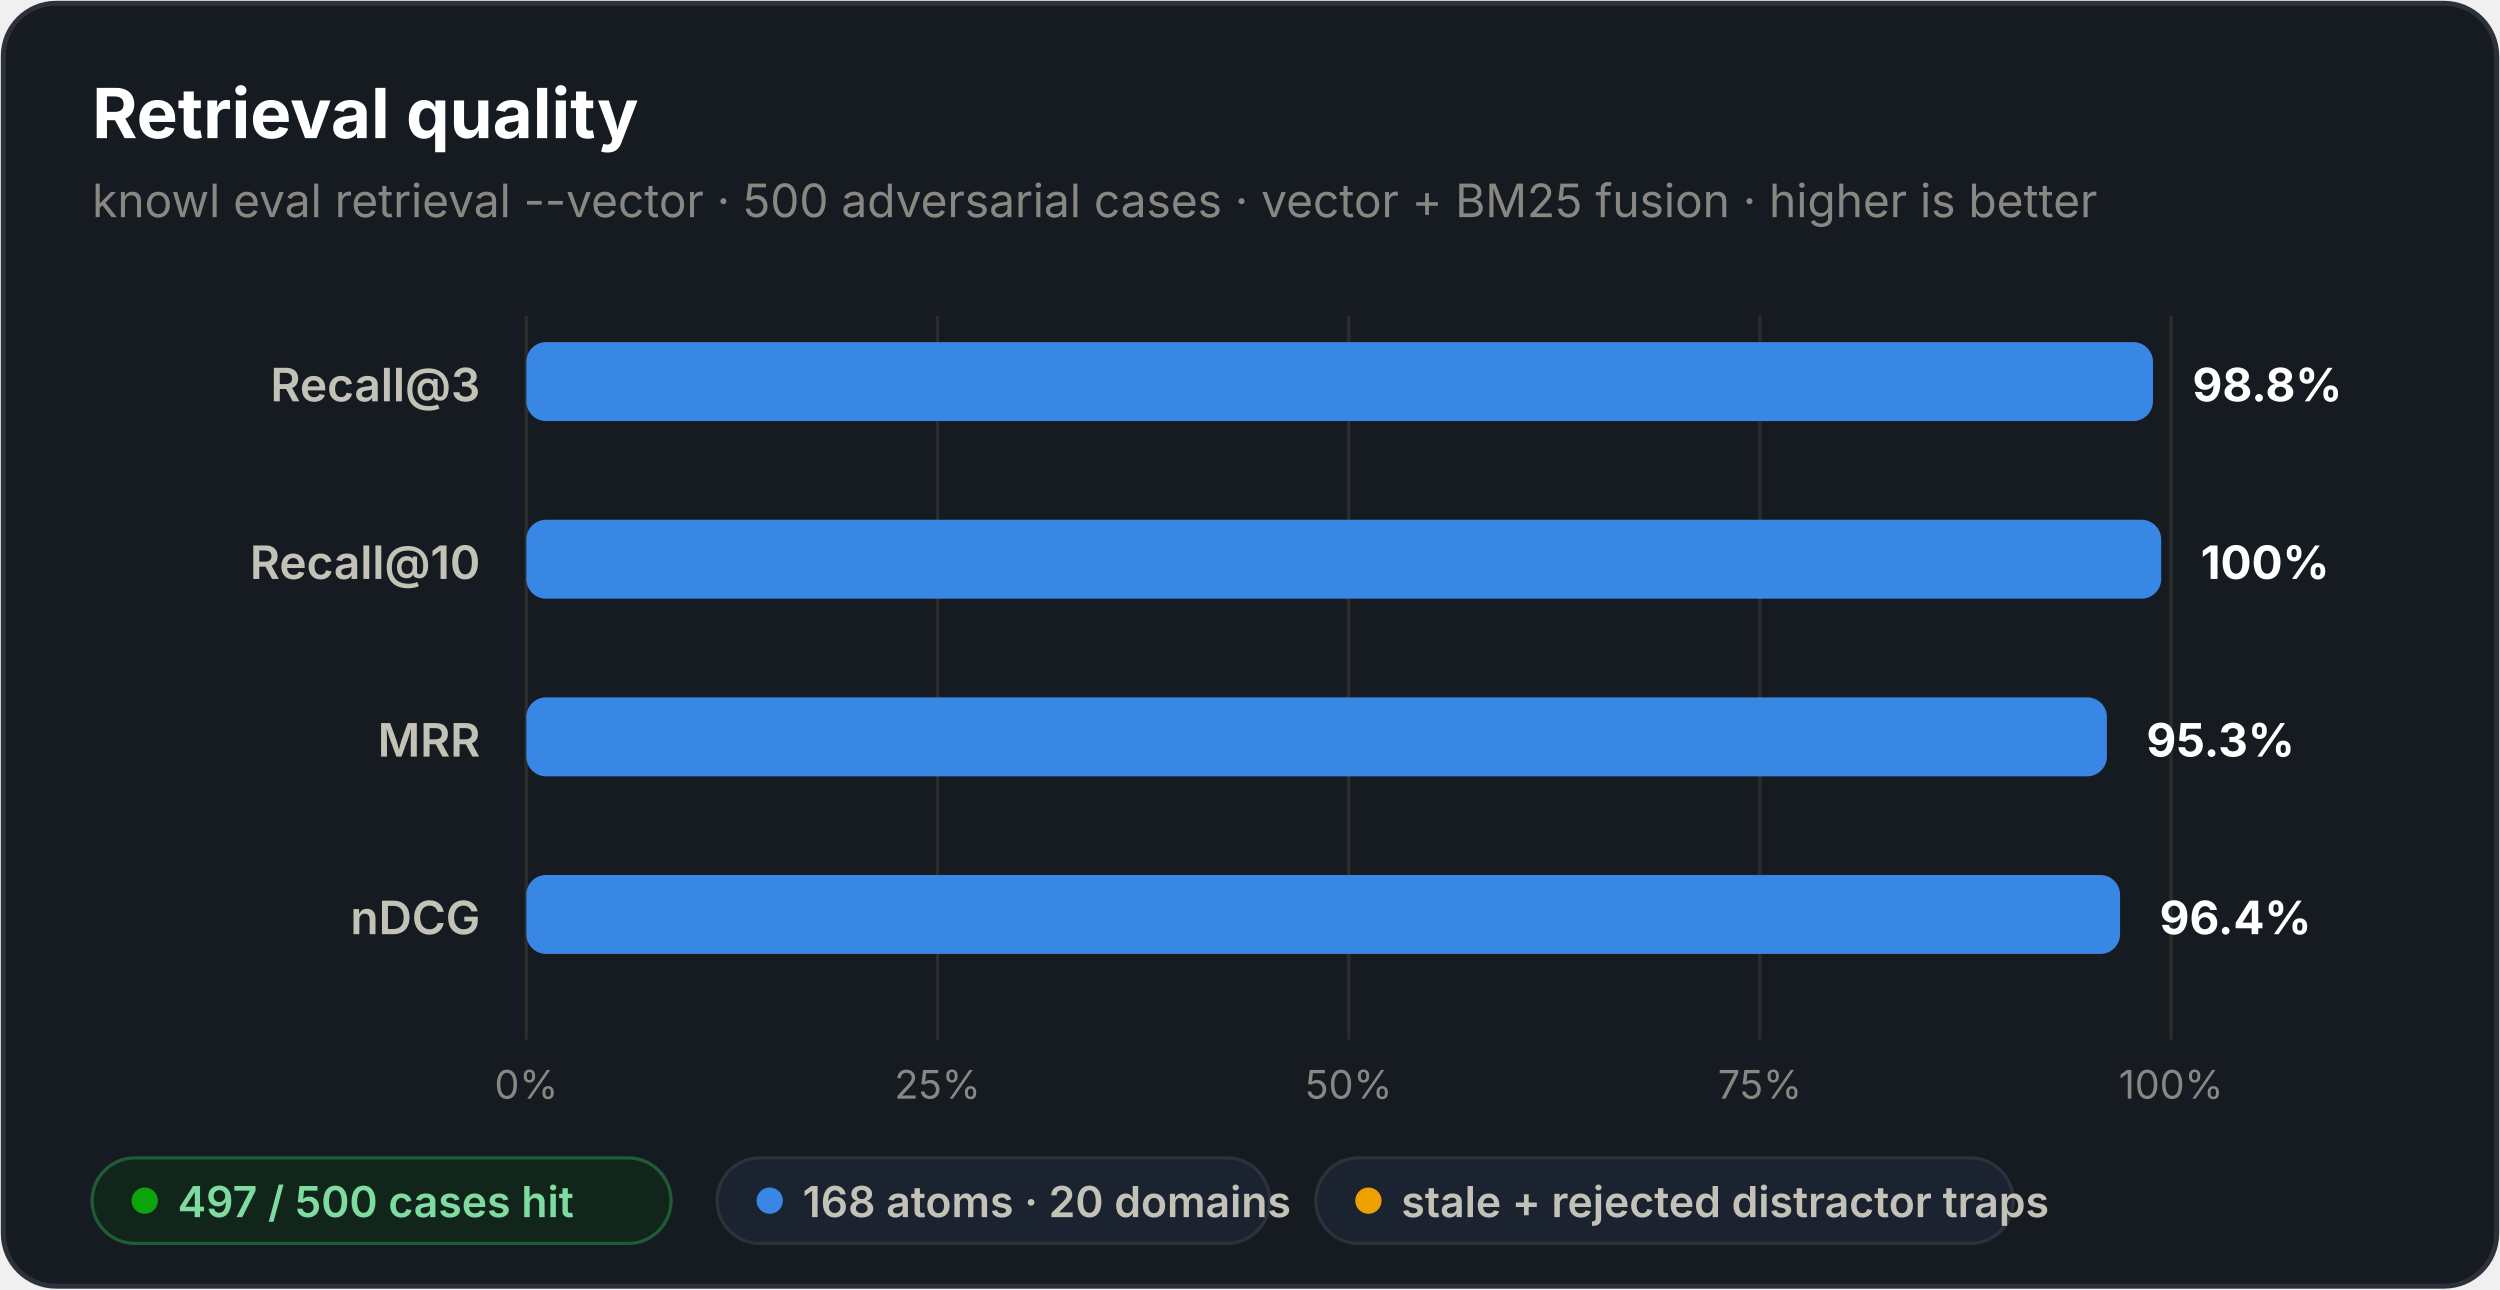
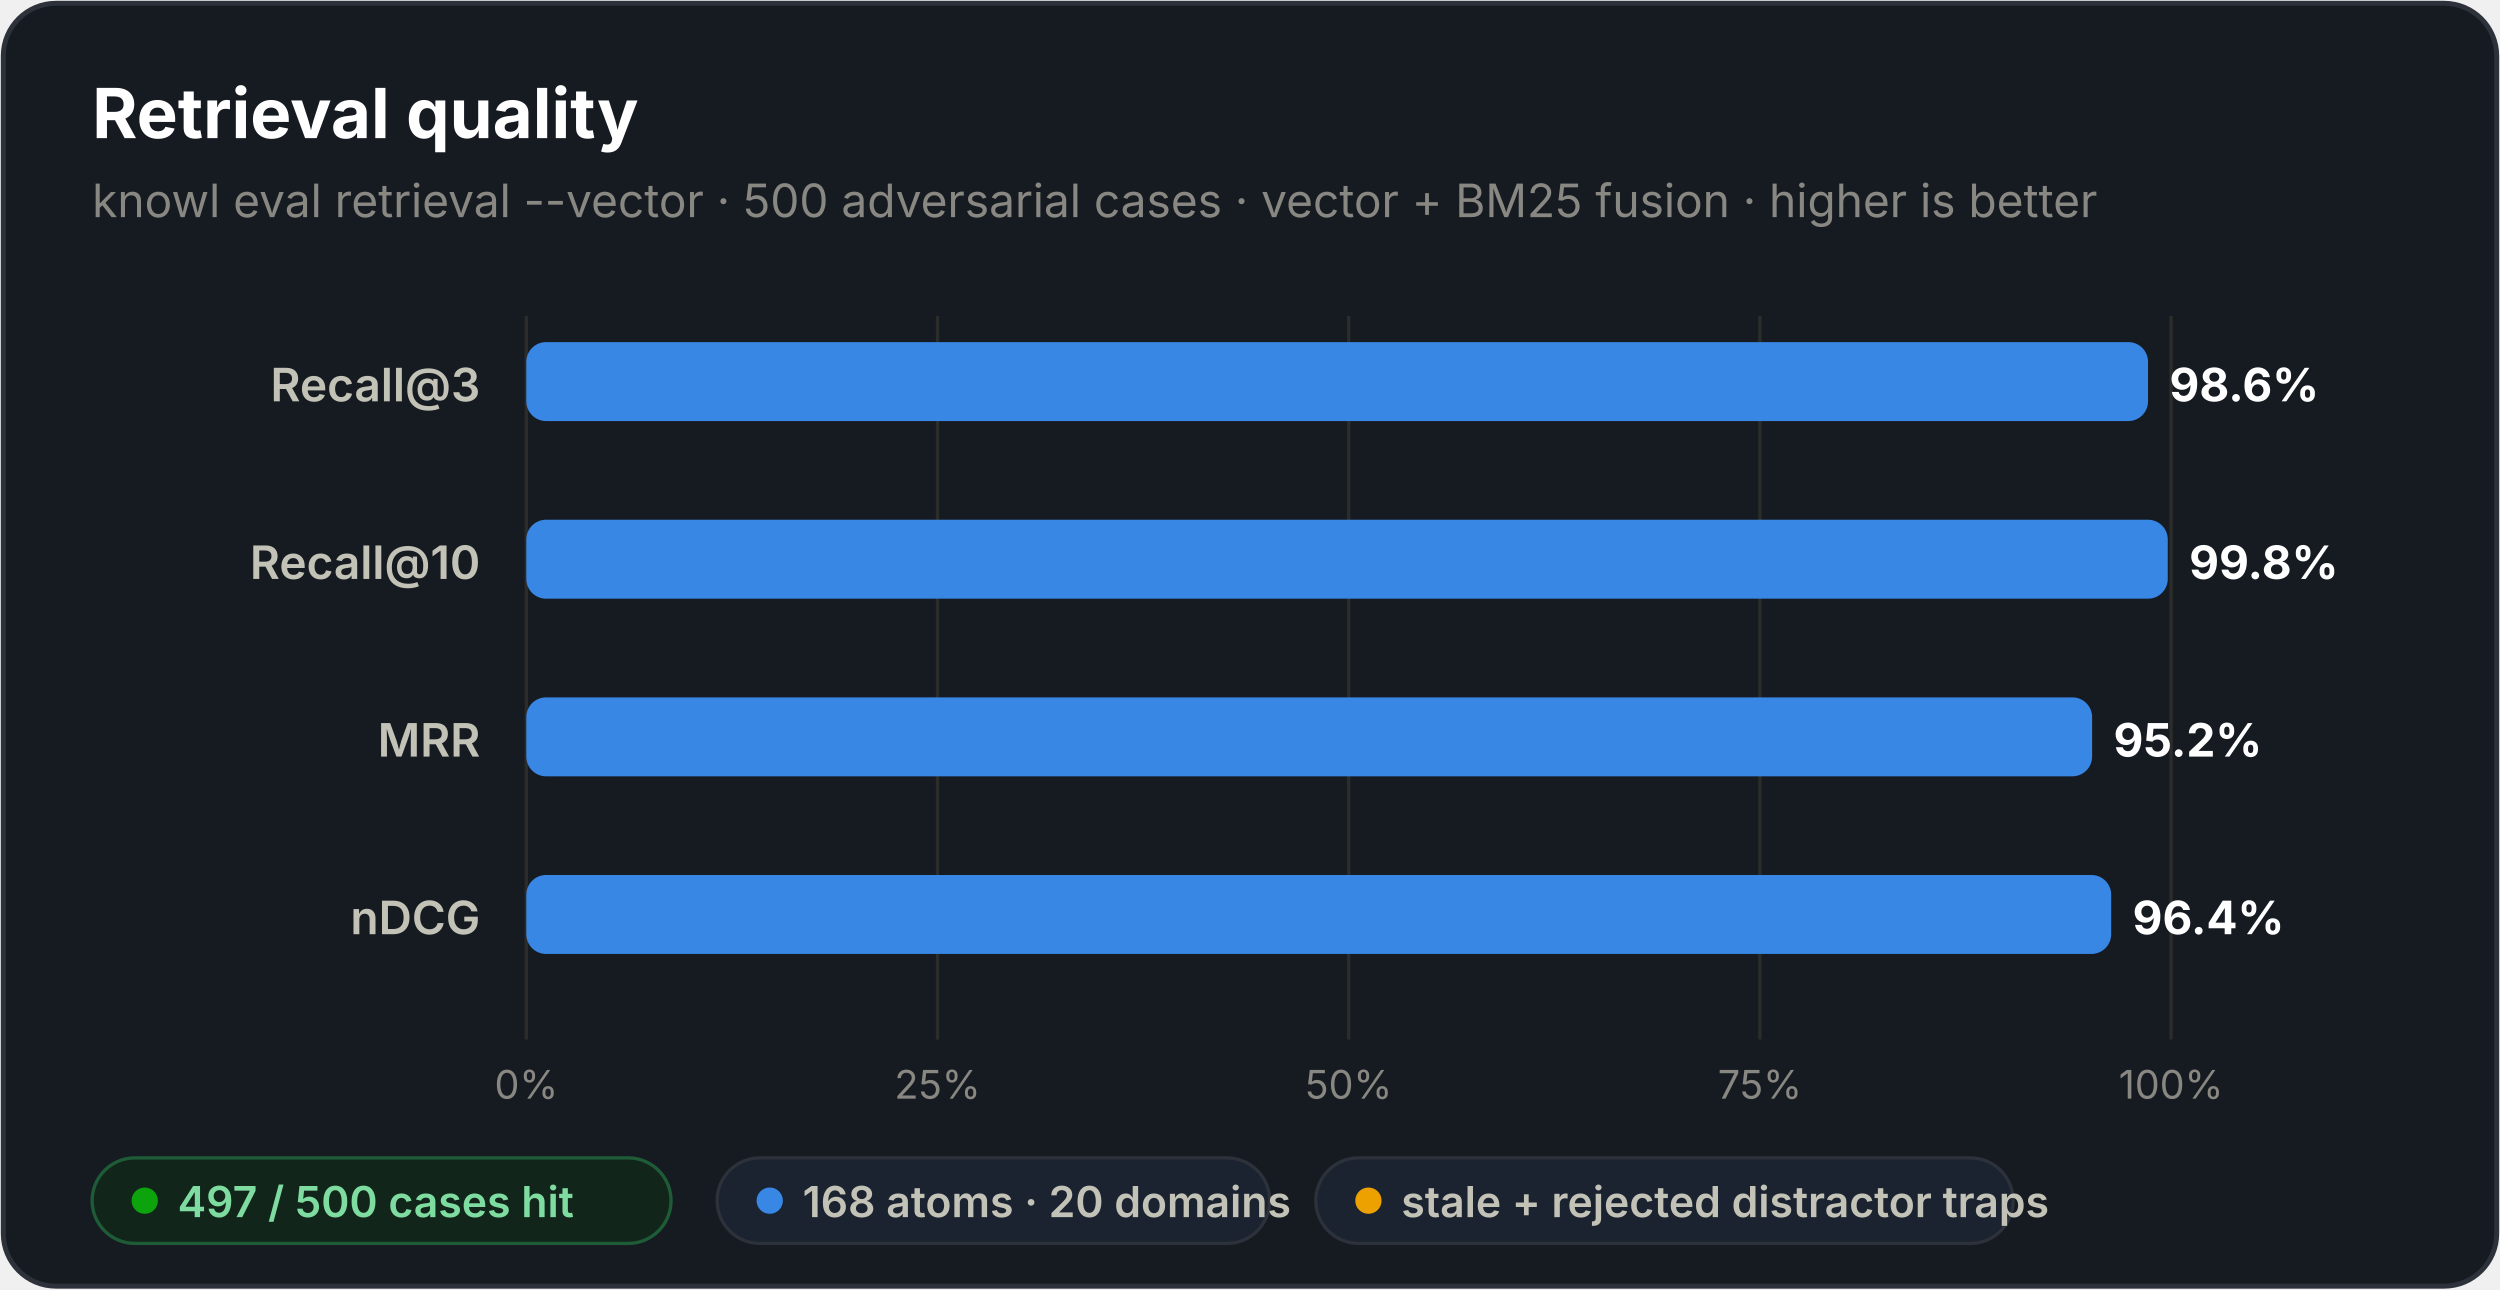
- <svg xmlns="http://www.w3.org/2000/svg" width="760" height="392" viewBox="0 0 760 392" fill="none" font-family="system-ui, -apple-system, 'Segoe UI', sans-serif" role="img" aria-label="Retrieval quality on the 500-case suite with vector+BM25 fusion: Recall@3 98.8%, Recall@10 100%, MRR 95.3%, nDCG 96.4%">
+ <svg xmlns="http://www.w3.org/2000/svg" width="760" height="392" viewBox="0 0 760 392" fill="none" font-family="system-ui, -apple-system, 'Segoe UI', sans-serif" role="img" aria-label="Retrieval quality on the 500-case suite with vector+BM25 fusion: Recall@3 98.6%, Recall@10 99.8%, MRR 95.2%, nDCG 96.4%">
  <rect x="1" y="1" width="758" height="390" rx="16" fill="#161b22" stroke="#2c313a" stroke-width="1.5" />
  <text x="28" y="42" font-size="21" font-weight="700" fill="#ffffff">Retrieval quality</text>
  <text x="28" y="66" font-size="14" fill="#898781">knowl eval retrieval --vector · 500 adversarial cases · vector + BM25 fusion · higher is better</text>
  <g stroke="#2c2c2a" stroke-width="1">
    <line x1="160" y1="96" x2="160" y2="316" />
    <line x1="285" y1="96" x2="285" y2="316" />
    <line x1="410" y1="96" x2="410" y2="316" />
    <line x1="535" y1="96" x2="535" y2="316" />
    <line x1="660" y1="96" x2="660" y2="316" />
  </g>
  <g font-size="12" fill="#898781" text-anchor="middle">
    <text x="160" y="334">0%</text>
    <text x="285" y="334">25%</text>
    <text x="410" y="334">50%</text>
    <text x="535" y="334">75%</text>
    <text x="660" y="334">100%</text>
  </g>
  <g font-size="14" fill="#c3c2b7" text-anchor="end" font-weight="600">
    <text x="146" y="122">Recall@3</text>
    <text x="146" y="176">Recall@10</text>
    <text x="146" y="230">MRR</text>
    <text x="146" y="284">nDCG</text>
  </g>
  <g>
-     <rect x="160" y="104" width="494.5" height="24" rx="6" fill="#3987e5" />
-     <rect x="160" y="158" width="497" height="24" rx="6" fill="#3987e5" />
-     <rect x="160" y="212" width="480.5" height="24" rx="6" fill="#3987e5" />
-     <rect x="160" y="266" width="484.5" height="24" rx="6" fill="#3987e5" />
+     <rect x="160" y="104" width="493" height="24" rx="6" fill="#3987e5" />
+     <rect x="160" y="158" width="499" height="24" rx="6" fill="#3987e5" />
+     <rect x="160" y="212" width="476" height="24" rx="6" fill="#3987e5" />
+     <rect x="160" y="266" width="481.8" height="24" rx="6" fill="#3987e5" />
  </g>
  <g font-size="14" font-weight="700" fill="#ffffff" text-anchor="start">
-     <text x="666.5" y="122">98.8%</text>
-     <text x="669" y="176">100%</text>
-     <text x="652.5" y="230">95.3%</text>
-     <text x="656.5" y="284">96.4%</text>
+     <text x="659.5" y="122">98.6%</text>
+     <text x="665.5" y="176">99.8%</text>
+     <text x="642.5" y="230">95.2%</text>
+     <text x="648.3" y="284">96.4%</text>
  </g>
  <g transform="translate(28,352)" font-size="13" font-weight="600">
    <g>
      <rect x="0" y="0" width="176" height="26" rx="13" fill="#12251a" stroke="#1e5c38" />
      <circle cx="16" cy="13" r="4" fill="#0ca30c" />
      <text x="26" y="18" fill="#7fdca0">497 / 500 cases hit</text>
    </g>
    <g transform="translate(190,0)">
      <rect x="0" y="0" width="168" height="26" rx="13" fill="#1b2330" stroke="#2c313a" />
      <circle cx="16" cy="13" r="4" fill="#3987e5" />
      <text x="26" y="18" fill="#c3c2b7">168 atoms · 20 domains</text>
    </g>
    <g transform="translate(372,0)">
      <rect x="0" y="0" width="212" height="26" rx="13" fill="#1b2330" stroke="#2c313a" />
      <circle cx="16" cy="13" r="4" fill="#eda100" />
      <text x="26" y="18" fill="#c3c2b7">stale + rejected distractor traps</text>
    </g>
  </g>
</svg>
